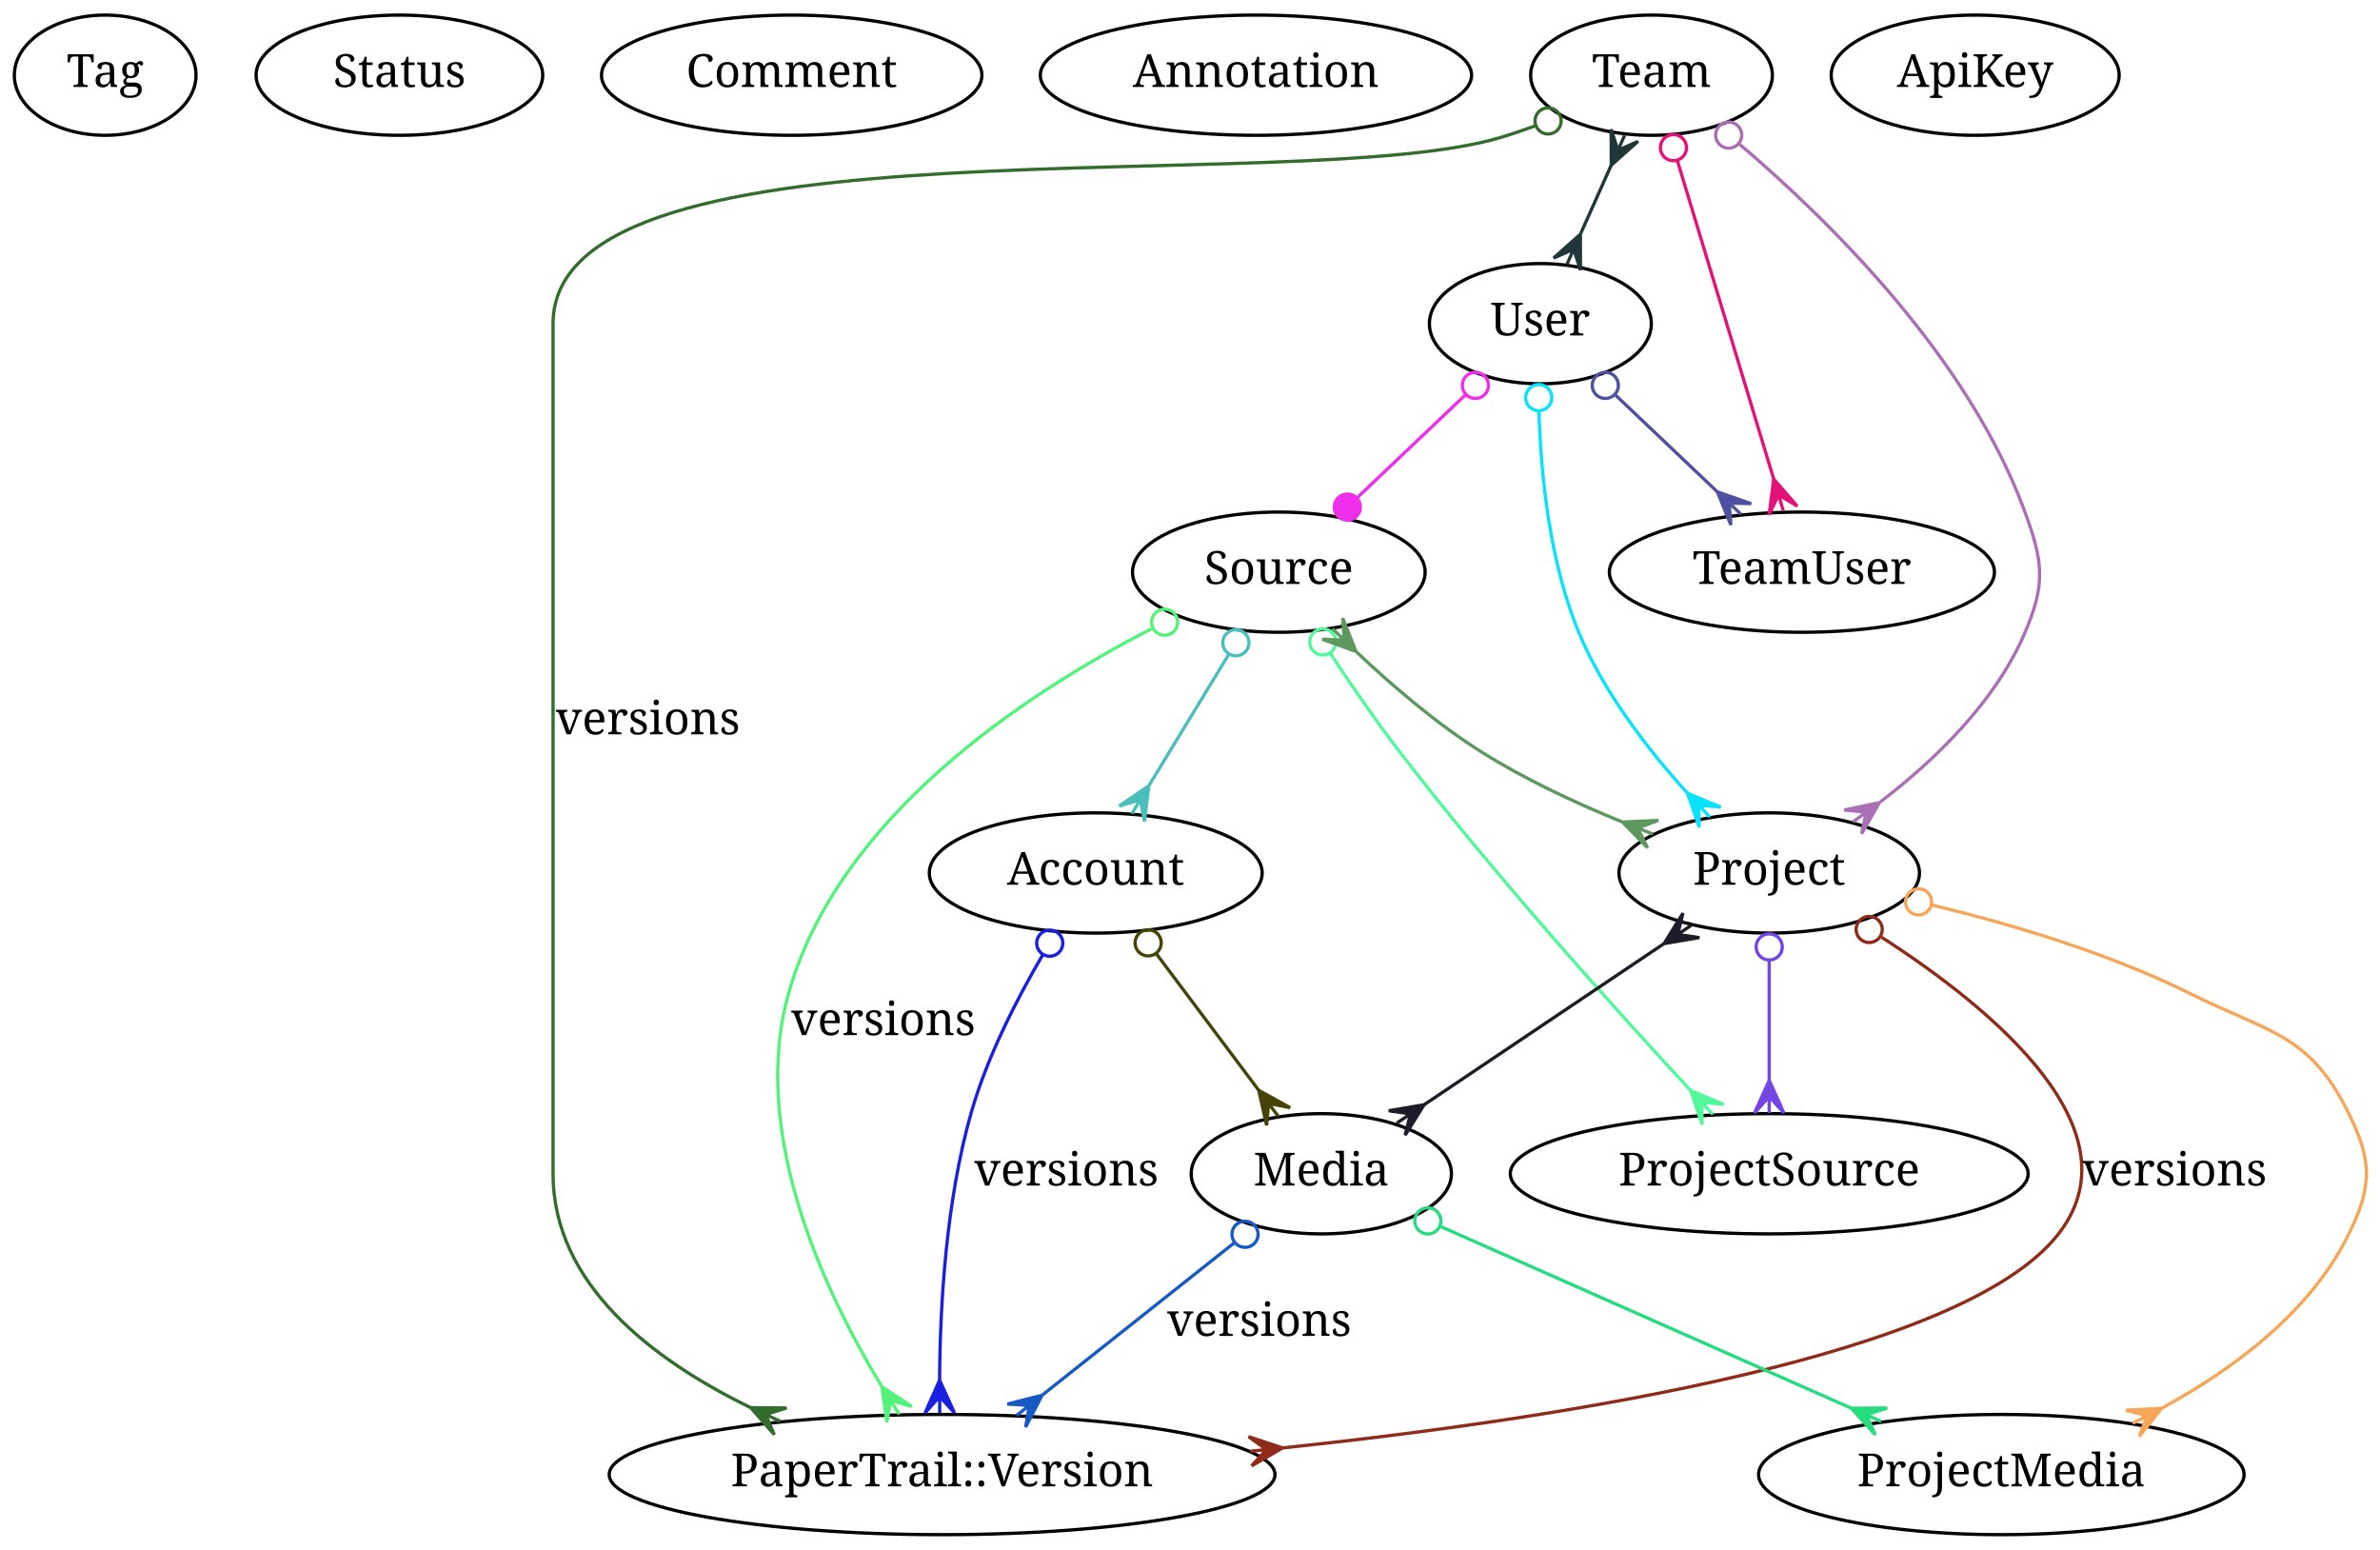
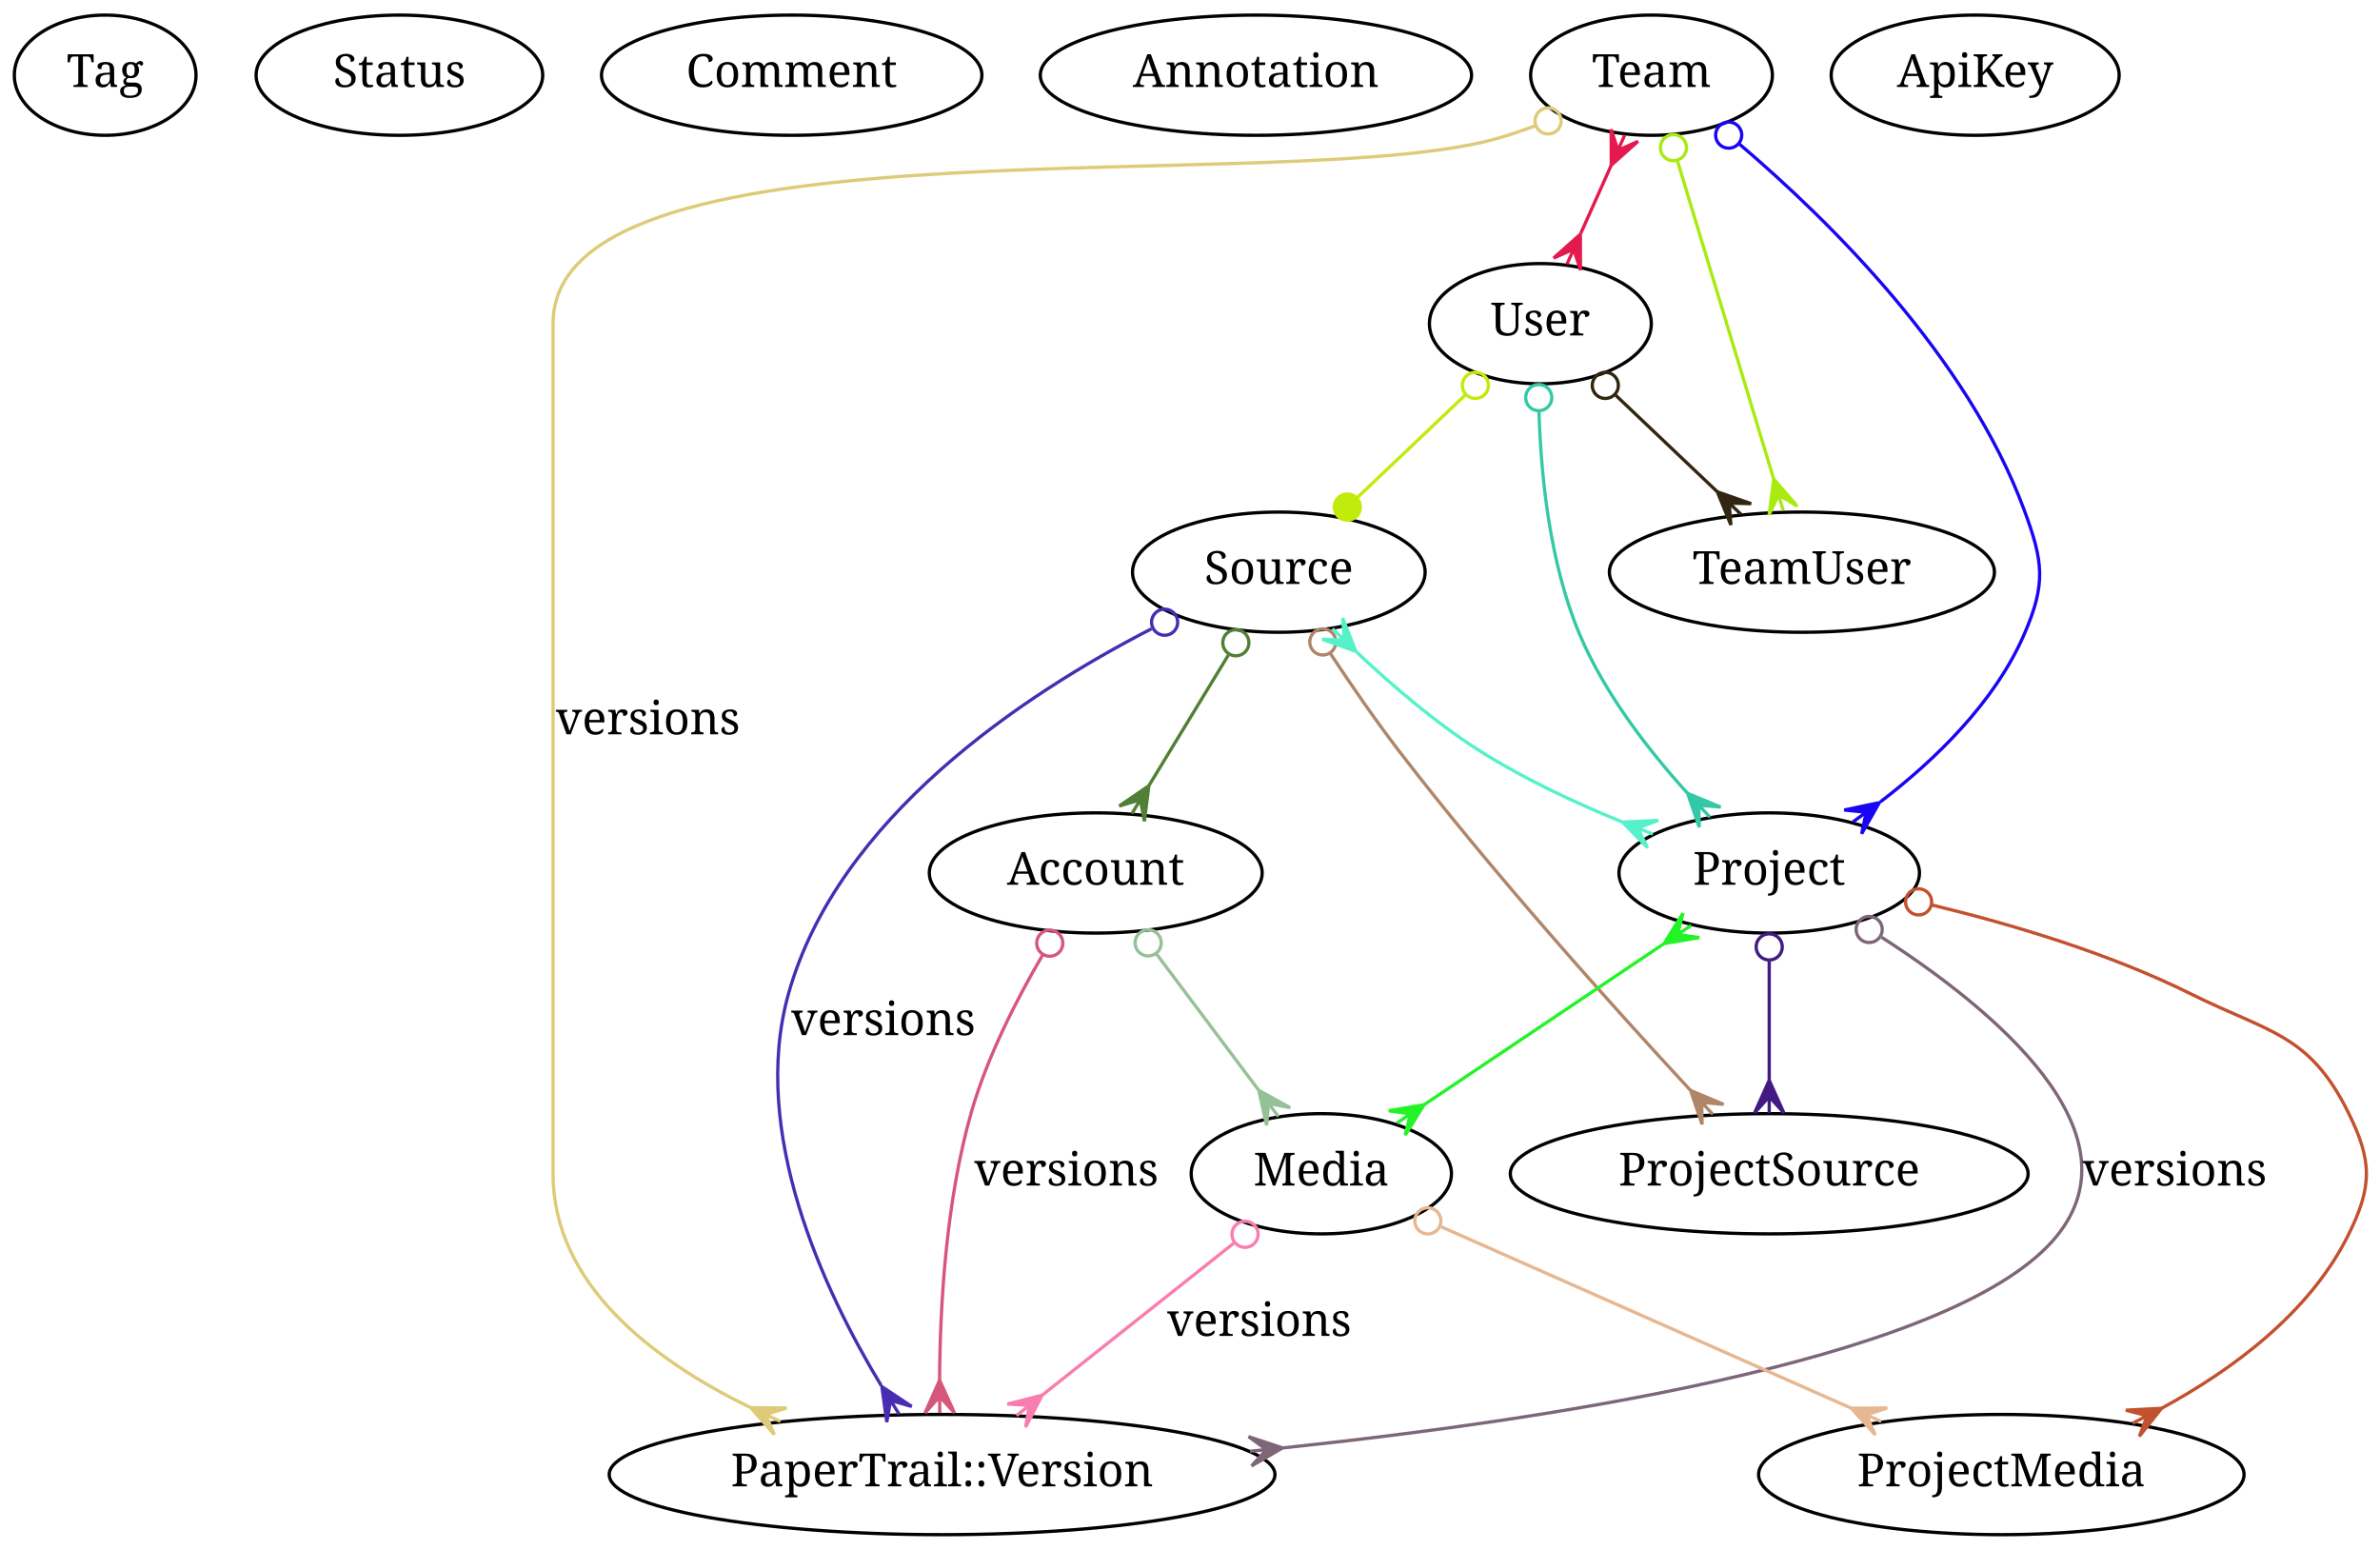
<svg xmlns="http://www.w3.org/2000/svg" width="728pt" height="474pt" viewBox="0.00 0.00 727.66 474.00">
  <g id="graph1" class="graph" transform="scale(1 1) rotate(0) translate(4 470)">
    <polygon fill="none" stroke="none" points="-4,5 -4,-470 724.665,-470 724.665,5 -4,5" />
    <g id="node1" class="node">
      <ellipse fill="none" stroke="black" cx="28" cy="-447" rx="27.788" ry="18.385" />
      <text text-anchor="middle" x="28" y="-443.4" font-family="Times Roman,serif" font-size="14.00">Tag</text>
    </g>
    <g id="node2" class="node">
      <ellipse fill="none" stroke="black" cx="118" cy="-447" rx="43.841" ry="18.385" />
      <text text-anchor="middle" x="118" y="-443.4" font-family="Times Roman,serif" font-size="14.00">Status</text>
    </g>
    <g id="node3" class="node">
      <ellipse fill="none" stroke="black" cx="238" cy="-447" rx="58.188" ry="18.385" />
      <text text-anchor="middle" x="238" y="-443.4" font-family="Times Roman,serif" font-size="14.00">Comment</text>
    </g>
    <g id="node4" class="node">
      <ellipse fill="none" stroke="black" cx="380" cy="-447" rx="65.968" ry="18.385" />
      <text text-anchor="middle" x="380" y="-443.4" font-family="Times Roman,serif" font-size="14.00">Annotation</text>
    </g>
    <g id="node5" class="node">
      <ellipse fill="none" stroke="black" cx="387" cy="-295" rx="44.758" ry="18.385" />
      <text text-anchor="middle" x="387" y="-291.4" font-family="Times Roman,serif" font-size="14.00">Source</text>
    </g>
    <g id="node7" class="node">
      <ellipse fill="none" stroke="black" cx="537" cy="-111" rx="79.196" ry="18.385" />
      <text text-anchor="middle" x="537" y="-107.4" font-family="Times Roman,serif" font-size="14.00">ProjectSource</text>
    </g>
    <g id="edge6" class="edge">
-       <path fill="none" stroke="#53f89c" d="M402.667,-270.277C409.024,-260.637 416.603,-249.615 424,-240 452.793,-202.576 489.279,-162.012 512.876,-136.562" />
-       <ellipse fill="none" stroke="#53f89c" cx="400.459" cy="-273.662" rx="4" ry="4" />
-       <polygon fill="#53f89c" stroke="#53f89c" points="512.947,-136.486 523.056,-132.236 516.355,-132.827 519.763,-129.169 519.763,-129.169 519.763,-129.169 516.355,-132.827 516.47,-126.101 512.947,-136.486 512.947,-136.486" />
+       <path fill="none" stroke="#af8668" d="M402.667,-270.277C409.024,-260.637 416.603,-249.615 424,-240 452.793,-202.576 489.279,-162.012 512.876,-136.562" />
+       <ellipse fill="none" stroke="#af8668" cx="400.459" cy="-273.662" rx="4" ry="4" />
+       <polygon fill="#af8668" stroke="#af8668" points="512.947,-136.486 523.056,-132.236 516.355,-132.827 519.763,-129.169 519.763,-129.169 519.763,-129.169 516.355,-132.827 516.47,-126.101 512.947,-136.486 512.947,-136.486" />
    </g>
    <g id="node8" class="node">
      <ellipse fill="none" stroke="black" cx="331" cy="-203" rx="50.912" ry="18.385" />
      <text text-anchor="middle" x="331" y="-199.4" font-family="Times Roman,serif" font-size="14.00">Account</text>
    </g>
    <g id="edge4" class="edge">
-       <path fill="none" stroke="#4abebb" d="M371.555,-269.626C364.022,-257.251 354.961,-242.364 347.315,-229.804" />
-       <ellipse fill="none" stroke="#4abebb" cx="373.856" cy="-273.407" rx="4" ry="4" />
-       <polygon fill="#4abebb" stroke="#4abebb" points="347.24,-229.68 345.885,-218.799 344.641,-225.409 342.041,-221.138 342.041,-221.138 342.041,-221.138 344.641,-225.409 338.197,-223.478 347.24,-229.68 347.24,-229.68" />
+       <path fill="none" stroke="#507f35" d="M371.555,-269.626C364.022,-257.251 354.961,-242.364 347.315,-229.804" />
+       <ellipse fill="none" stroke="#507f35" cx="373.856" cy="-273.407" rx="4" ry="4" />
+       <polygon fill="#507f35" stroke="#507f35" points="347.24,-229.68 345.885,-218.799 344.641,-225.409 342.041,-221.138 342.041,-221.138 342.041,-221.138 344.641,-225.409 338.197,-223.478 347.24,-229.68 347.24,-229.68" />
    </g>
    <g id="node9" class="node">
      <ellipse fill="none" stroke="black" cx="537" cy="-203" rx="45.962" ry="18.385" />
      <text text-anchor="middle" x="537" y="-199.4" font-family="Times Roman,serif" font-size="14.00">Project</text>
    </g>
    <g id="edge8" class="edge">
-       <path fill="none" stroke="#5d985e" d="M410.88,-270.479C421.826,-260.155 435.38,-248.574 449,-240 462.219,-231.679 477.633,-224.469 491.833,-218.681" />
-       <polygon fill="#5d985e" stroke="#5d985e" points="410.592,-270.757 400.277,-274.48 407,-274.235 403.407,-277.713 403.407,-277.713 403.407,-277.713 407,-274.235 406.537,-280.946 410.592,-270.757 410.592,-270.757" />
-       <polygon fill="#5d985e" stroke="#5d985e" points="492.123,-218.567 503.076,-219.092 496.776,-216.736 501.428,-214.905 501.428,-214.905 501.428,-214.905 496.776,-216.736 499.78,-210.717 492.123,-218.567 492.123,-218.567" />
+       <path fill="none" stroke="#55f2ca" d="M410.88,-270.479C421.826,-260.155 435.38,-248.574 449,-240 462.219,-231.679 477.633,-224.469 491.833,-218.681" />
+       <polygon fill="#55f2ca" stroke="#55f2ca" points="410.592,-270.757 400.277,-274.48 407,-274.235 403.407,-277.713 403.407,-277.713 403.407,-277.713 407,-274.235 406.537,-280.946 410.592,-270.757 410.592,-270.757" />
+       <polygon fill="#55f2ca" stroke="#55f2ca" points="492.123,-218.567 503.076,-219.092 496.776,-216.736 501.428,-214.905 501.428,-214.905 501.428,-214.905 496.776,-216.736 499.78,-210.717 492.123,-218.567 492.123,-218.567" />
    </g>
    <g id="node16" class="node">
      <ellipse fill="none" stroke="black" cx="284" cy="-19" rx="101.823" ry="18.385" />
      <text text-anchor="middle" x="284" y="-15.4" font-family="Times Roman,serif" font-size="14.00">PaperTrail::Version</text>
    </g>
    <g id="edge2" class="edge">
-       <path fill="none" stroke="#52f27b" d="M348.058,-277.688C308.859,-257.529 252.097,-219.957 237,-166 225.209,-123.858 247.593,-75.655 265.345,-46.278" />
-       <ellipse fill="none" stroke="#52f27b" cx="352.069" cy="-279.697" rx="4" ry="4" />
-       <polygon fill="#52f27b" stroke="#52f27b" points="265.581,-45.903 274.708,-39.825 268.239,-41.668 270.897,-37.433 270.897,-37.433 270.897,-37.433 268.239,-41.668 267.085,-35.041 265.581,-45.903 265.581,-45.903" />
+       <path fill="none" stroke="#482db2" d="M348.058,-277.688C308.859,-257.529 252.097,-219.957 237,-166 225.209,-123.858 247.593,-75.655 265.345,-46.278" />
+       <ellipse fill="none" stroke="#482db2" cx="352.069" cy="-279.697" rx="4" ry="4" />
+       <polygon fill="#482db2" stroke="#482db2" points="265.581,-45.903 274.708,-39.825 268.239,-41.668 270.897,-37.433 270.897,-37.433 270.897,-37.433 268.239,-41.668 267.085,-35.041 265.581,-45.903 265.581,-45.903" />
      <text text-anchor="middle" x="266" y="-153.4" font-family="Times Roman,serif" font-size="14.00">versions</text>
    </g>
    <g id="node6" class="node">
      <ellipse fill="none" stroke="black" cx="501" cy="-447" rx="36.977" ry="18.385" />
      <text text-anchor="middle" x="501" y="-443.4" font-family="Times Roman,serif" font-size="14.00">Team</text>
    </g>
    <g id="edge12" class="edge">
-       <path fill="none" stroke="#aa6fb5" d="M527.953,-425.879C555.847,-402.135 597.71,-360.738 615,-314 620.86,-298.16 621.72,-291.494 615,-276 605.95,-255.135 587.673,-237.509 571.086,-224.807" />
-       <ellipse fill="none" stroke="#aa6fb5" cx="524.602" cy="-428.679" rx="4" ry="4" />
-       <polygon fill="#aa6fb5" stroke="#aa6fb5" points="570.697,-224.523 565.278,-214.989 566.66,-221.572 562.623,-218.622 562.623,-218.622 562.623,-218.622 566.66,-221.572 559.968,-222.255 570.697,-224.523 570.697,-224.523" />
+       <path fill="none" stroke="#1905f3" d="M527.953,-425.879C555.847,-402.135 597.71,-360.738 615,-314 620.86,-298.16 621.72,-291.494 615,-276 605.95,-255.135 587.673,-237.509 571.086,-224.807" />
+       <ellipse fill="none" stroke="#1905f3" cx="524.602" cy="-428.679" rx="4" ry="4" />
+       <polygon fill="#1905f3" stroke="#1905f3" points="570.697,-224.523 565.278,-214.989 566.66,-221.572 562.623,-218.622 562.623,-218.622 562.623,-218.622 566.66,-221.572 559.968,-222.255 570.697,-224.523 570.697,-224.523" />
    </g>
    <g id="node10" class="node">
      <ellipse fill="none" stroke="black" cx="547" cy="-295" rx="58.898" ry="18.385" />
      <text text-anchor="middle" x="547" y="-291.4" font-family="Times Roman,serif" font-size="14.00">TeamUser</text>
    </g>
    <g id="edge14" class="edge">
-       <path fill="none" stroke="#e31279" d="M508.87,-420.994C517.077,-393.876 529.902,-351.497 538.378,-323.49" />
-       <ellipse fill="none" stroke="#e31279" cx="507.707" cy="-424.837" rx="4" ry="4" />
-       <polygon fill="#e31279" stroke="#e31279" points="538.391,-323.448 545.594,-315.18 539.839,-318.662 541.287,-313.877 541.287,-313.877 541.287,-313.877 539.839,-318.662 536.98,-312.573 538.391,-323.448 538.391,-323.448" />
+       <path fill="none" stroke="#a9ea10" d="M508.87,-420.994C517.077,-393.876 529.902,-351.497 538.378,-323.49" />
+       <ellipse fill="none" stroke="#a9ea10" cx="507.707" cy="-424.837" rx="4" ry="4" />
+       <polygon fill="#a9ea10" stroke="#a9ea10" points="538.391,-323.448 545.594,-315.18 539.839,-318.662 541.287,-313.877 541.287,-313.877 541.287,-313.877 539.839,-318.662 536.98,-312.573 538.391,-323.448 538.391,-323.448" />
    </g>
    <g id="node13" class="node">
      <ellipse fill="none" stroke="black" cx="467" cy="-371" rx="33.941" ry="18.385" />
      <text text-anchor="middle" x="467" y="-367.4" font-family="Times Roman,serif" font-size="14.00">User</text>
    </g>
    <g id="edge16" class="edge">
-       <path fill="none" stroke="#203639" d="M488.651,-419.396C485.632,-412.647 482.401,-405.425 479.38,-398.673" />
-       <polygon fill="#203639" stroke="#203639" points="488.686,-419.474 488.662,-430.44 490.728,-424.038 492.77,-428.603 492.77,-428.603 492.77,-428.603 490.728,-424.038 496.877,-426.765 488.686,-419.474 488.686,-419.474" />
-       <polygon fill="#203639" stroke="#203639" points="479.238,-398.356 479.262,-387.39 477.197,-393.792 475.155,-389.228 475.155,-389.228 475.155,-389.228 477.197,-393.792 471.047,-391.066 479.238,-398.356 479.238,-398.356" />
+       <path fill="none" stroke="#e4194e" d="M488.651,-419.396C485.632,-412.647 482.401,-405.425 479.38,-398.673" />
+       <polygon fill="#e4194e" stroke="#e4194e" points="488.686,-419.474 488.662,-430.44 490.728,-424.038 492.77,-428.603 492.77,-428.603 492.77,-428.603 490.728,-424.038 496.877,-426.765 488.686,-419.474 488.686,-419.474" />
+       <polygon fill="#e4194e" stroke="#e4194e" points="479.238,-398.356 479.262,-387.39 477.197,-393.792 475.155,-389.228 475.155,-389.228 475.155,-389.228 477.197,-393.792 471.047,-391.066 479.238,-398.356 479.238,-398.356" />
    </g>
    <g id="edge10" class="edge">
-       <path fill="none" stroke="#336c2d" d="M465.497,-431.528C461.983,-430.241 458.443,-429.038 455,-428 392.119,-409.038 165,-436.677 165,-371 165,-371 165,-371 165,-111 165,-77.276 195.283,-54.165 225.295,-39.541" />
-       <ellipse fill="none" stroke="#336c2d" cx="469.366" cy="-433.013" rx="4" ry="4" />
-       <polygon fill="#336c2d" stroke="#336c2d" points="225.483,-39.455 236.449,-39.361 230.025,-37.364 234.567,-35.273 234.567,-35.273 234.567,-35.273 230.025,-37.364 232.685,-31.185 225.483,-39.455 225.483,-39.455" />
+       <path fill="none" stroke="#deca78" d="M465.497,-431.528C461.983,-430.241 458.443,-429.038 455,-428 392.119,-409.038 165,-436.677 165,-371 165,-371 165,-371 165,-111 165,-77.276 195.283,-54.165 225.295,-39.541" />
+       <ellipse fill="none" stroke="#deca78" cx="469.366" cy="-433.013" rx="4" ry="4" />
+       <polygon fill="#deca78" stroke="#deca78" points="225.483,-39.455 236.449,-39.361 230.025,-37.364 234.567,-35.273 234.567,-35.273 234.567,-35.273 230.025,-37.364 232.685,-31.185 225.483,-39.455 225.483,-39.455" />
      <text text-anchor="middle" x="194" y="-245.4" font-family="Times Roman,serif" font-size="14.00">versions</text>
    </g>
    <g id="node12" class="node">
      <ellipse fill="none" stroke="black" cx="400" cy="-111" rx="39.807" ry="18.385" />
      <text text-anchor="middle" x="400" y="-107.4" font-family="Times Roman,serif" font-size="14.00">Media</text>
    </g>
    <g id="edge20" class="edge">
-       <path fill="none" stroke="#464309" d="M349.469,-178.375C359.146,-165.472 370.987,-149.684 380.773,-136.636" />
-       <ellipse fill="none" stroke="#464309" cx="347.032" cy="-181.624" rx="4" ry="4" />
-       <polygon fill="#464309" stroke="#464309" points="380.864,-136.514 390.464,-131.214 383.864,-132.514 386.864,-128.514 386.864,-128.514 386.864,-128.514 383.864,-132.514 383.264,-125.814 380.864,-136.514 380.864,-136.514" />
+       <path fill="none" stroke="#96c097" d="M349.469,-178.375C359.146,-165.472 370.987,-149.684 380.773,-136.636" />
+       <ellipse fill="none" stroke="#96c097" cx="347.032" cy="-181.624" rx="4" ry="4" />
+       <polygon fill="#96c097" stroke="#96c097" points="380.864,-136.514 390.464,-131.214 383.864,-132.514 386.864,-128.514 386.864,-128.514 386.864,-128.514 383.864,-132.514 383.264,-125.814 380.864,-136.514 380.864,-136.514" />
    </g>
    <g id="edge18" class="edge">
-       <path fill="none" stroke="#1b1fde" d="M314.698,-177.818C306.731,-164.213 297.838,-146.798 293,-130 285.193,-102.894 283.361,-70.633 283.23,-47.895" />
-       <ellipse fill="none" stroke="#1b1fde" cx="316.933" cy="-181.531" rx="4" ry="4" />
-       <polygon fill="#1b1fde" stroke="#1b1fde" points="283.23,-47.867 287.778,-37.889 283.254,-42.867 283.279,-37.867 283.279,-37.867 283.279,-37.867 283.254,-42.867 278.779,-37.845 283.23,-47.867 283.23,-47.867" />
+       <path fill="none" stroke="#d6567c" d="M314.698,-177.818C306.731,-164.213 297.838,-146.798 293,-130 285.193,-102.894 283.361,-70.633 283.23,-47.895" />
+       <ellipse fill="none" stroke="#d6567c" cx="316.933" cy="-181.531" rx="4" ry="4" />
+       <polygon fill="#d6567c" stroke="#d6567c" points="283.23,-47.867 287.778,-37.889 283.254,-42.867 283.279,-37.867 283.279,-37.867 283.279,-37.867 283.254,-42.867 278.779,-37.845 283.23,-47.867 283.23,-47.867" />
      <text text-anchor="middle" x="322" y="-107.4" font-family="Times Roman,serif" font-size="14.00">versions</text>
    </g>
    <g id="edge24" class="edge">
-       <path fill="none" stroke="#7446e6" d="M537,-176.029C537,-164.599 537,-151.267 537,-139.66" />
-       <ellipse fill="none" stroke="#7446e6" cx="537" cy="-180.382" rx="4" ry="4" />
-       <polygon fill="#7446e6" stroke="#7446e6" points="537,-139.59 541.5,-129.59 537,-134.59 537,-129.59 537,-129.59 537,-129.59 537,-134.59 532.5,-129.59 537,-139.59 537,-139.59" />
+       <path fill="none" stroke="#421a81" d="M537,-176.029C537,-164.599 537,-151.267 537,-139.66" />
+       <ellipse fill="none" stroke="#421a81" cx="537" cy="-180.382" rx="4" ry="4" />
+       <polygon fill="#421a81" stroke="#421a81" points="537,-139.59 541.5,-129.59 537,-134.59 537,-129.59 537,-129.59 537,-129.59 537,-134.59 532.5,-129.59 537,-139.59 537,-139.59" />
    </g>
    <g id="node11" class="node">
      <ellipse fill="none" stroke="black" cx="608" cy="-19" rx="74.246" ry="18.385" />
      <text text-anchor="middle" x="608" y="-15.4" font-family="Times Roman,serif" font-size="14.00">ProjectMedia</text>
    </g>
    <g id="edge26" class="edge">
-       <path fill="none" stroke="#f6a658" d="M586.614,-193.241C611.275,-187.29 641.057,-178.402 666,-166 689.878,-154.128 702.074,-153.851 714,-130 721.553,-114.894 721.553,-107.106 714,-92 702.231,-68.462 678.856,-51.131 657.045,-39.278" />
-       <ellipse fill="none" stroke="#f6a658" cx="582.695" cy="-194.159" rx="4" ry="4" />
-       <polygon fill="#f6a658" stroke="#f6a658" points="657.039,-39.275 650.217,-30.69 652.596,-36.982 648.153,-34.689 648.153,-34.689 648.153,-34.689 652.596,-36.982 646.089,-38.688 657.039,-39.275 657.039,-39.275" />
+       <path fill="none" stroke="#c2512f" d="M586.614,-193.241C611.275,-187.29 641.057,-178.402 666,-166 689.878,-154.128 702.074,-153.851 714,-130 721.553,-114.894 721.553,-107.106 714,-92 702.231,-68.462 678.856,-51.131 657.045,-39.278" />
+       <ellipse fill="none" stroke="#c2512f" cx="582.695" cy="-194.159" rx="4" ry="4" />
+       <polygon fill="#c2512f" stroke="#c2512f" points="657.039,-39.275 650.217,-30.69 652.596,-36.982 648.153,-34.689 648.153,-34.689 648.153,-34.689 652.596,-36.982 646.089,-38.688 657.039,-39.275 657.039,-39.275" />
    </g>
    <g id="edge28" class="edge">
-       <path fill="none" stroke="#1e1c29" d="M504.686,-181.3C482.566,-166.446 453.384,-146.849 431.451,-132.121" />
-       <polygon fill="#1e1c29" stroke="#1e1c29" points="504.835,-181.4 510.628,-190.711 508.986,-184.187 513.136,-186.975 513.136,-186.975 513.136,-186.975 508.986,-184.187 515.645,-183.239 504.835,-181.4 504.835,-181.4" />
-       <polygon fill="#1e1c29" stroke="#1e1c29" points="431.435,-132.11 425.642,-122.799 427.285,-129.322 423.134,-126.535 423.134,-126.535 423.134,-126.535 427.285,-129.322 420.625,-130.271 431.435,-132.11 431.435,-132.11" />
+       <path fill="none" stroke="#23f428" d="M504.686,-181.3C482.566,-166.446 453.384,-146.849 431.451,-132.121" />
+       <polygon fill="#23f428" stroke="#23f428" points="504.835,-181.4 510.628,-190.711 508.986,-184.187 513.136,-186.975 513.136,-186.975 513.136,-186.975 508.986,-184.187 515.645,-183.239 504.835,-181.4 504.835,-181.4" />
+       <polygon fill="#23f428" stroke="#23f428" points="431.435,-132.11 425.642,-122.799 427.285,-129.322 423.134,-126.535 423.134,-126.535 423.134,-126.535 427.285,-129.322 420.625,-130.271 431.435,-132.11 431.435,-132.11" />
    </g>
    <g id="edge22" class="edge">
-       <path fill="none" stroke="#8e2b19" d="M571.387,-183.331C605.949,-161.073 650.695,-123.778 625,-92 595.585,-55.622 477.412,-36.562 388.364,-27.168" />
-       <ellipse fill="none" stroke="#8e2b19" cx="567.583" cy="-185.719" rx="4" ry="4" />
-       <polygon fill="#8e2b19" stroke="#8e2b19" points="388.153,-27.146 378.665,-21.648 383.179,-26.635 378.205,-26.124 378.205,-26.124 378.205,-26.124 383.179,-26.635 377.745,-30.601 388.153,-27.146 388.153,-27.146" />
+       <path fill="none" stroke="#7e6679" d="M571.387,-183.331C605.949,-161.073 650.695,-123.778 625,-92 595.585,-55.622 477.412,-36.562 388.364,-27.168" />
+       <ellipse fill="none" stroke="#7e6679" cx="567.583" cy="-185.719" rx="4" ry="4" />
+       <polygon fill="#7e6679" stroke="#7e6679" points="388.153,-27.146 378.665,-21.648 383.179,-26.635 378.205,-26.124 378.205,-26.124 378.205,-26.124 383.179,-26.635 377.745,-30.601 388.153,-27.146 388.153,-27.146" />
      <text text-anchor="middle" x="661" y="-107.4" font-family="Times Roman,serif" font-size="14.00">versions</text>
    </g>
    <g id="edge32" class="edge">
-       <path fill="none" stroke="#26dc7e" d="M436.674,-94.779C471.603,-79.329 524.301,-56.021 562.023,-39.336" />
-       <ellipse fill="none" stroke="#26dc7e" cx="432.58" cy="-96.59" rx="4" ry="4" />
-       <polygon fill="#26dc7e" stroke="#26dc7e" points="562.125,-39.291 573.09,-39.361 566.697,-37.268 571.27,-35.246 571.27,-35.246 571.27,-35.246 566.697,-37.268 569.45,-31.131 562.125,-39.291 562.125,-39.291" />
+       <path fill="none" stroke="#e6b790" d="M436.674,-94.779C471.603,-79.329 524.301,-56.021 562.023,-39.336" />
+       <ellipse fill="none" stroke="#e6b790" cx="432.58" cy="-96.59" rx="4" ry="4" />
+       <polygon fill="#e6b790" stroke="#e6b790" points="562.125,-39.291 573.09,-39.361 566.697,-37.268 571.27,-35.246 571.27,-35.246 571.27,-35.246 566.697,-37.268 569.45,-31.131 562.125,-39.291 562.125,-39.291" />
    </g>
    <g id="edge30" class="edge">
-       <path fill="none" stroke="#185ac3" d="M373.265,-89.796C355.81,-75.953 332.966,-57.835 314.757,-43.394" />
-       <ellipse fill="none" stroke="#185ac3" cx="376.66" cy="-92.489" rx="4" ry="4" />
-       <polygon fill="#185ac3" stroke="#185ac3" points="314.589,-43.26 309.55,-33.52 310.671,-40.153 306.754,-37.046 306.754,-37.046 306.754,-37.046 310.671,-40.153 303.957,-40.572 314.589,-43.26 314.589,-43.26" />
+       <path fill="none" stroke="#fa7daf" d="M373.265,-89.796C355.81,-75.953 332.966,-57.835 314.757,-43.394" />
+       <ellipse fill="none" stroke="#fa7daf" cx="376.66" cy="-92.489" rx="4" ry="4" />
+       <polygon fill="#fa7daf" stroke="#fa7daf" points="314.589,-43.26 309.55,-33.52 310.671,-40.153 306.754,-37.046 306.754,-37.046 306.754,-37.046 310.671,-40.153 303.957,-40.572 314.589,-43.26 314.589,-43.26" />
      <text text-anchor="middle" x="381" y="-61.4" font-family="Times Roman,serif" font-size="14.00">versions</text>
    </g>
    <g id="edge34" class="edge">
-       <path fill="none" stroke="#ee2ee8" d="M444.187,-349.328C433.811,-339.471 421.53,-327.804 411.014,-317.813" />
-       <ellipse fill="none" stroke="#ee2ee8" cx="447.134" cy="-352.127" rx="4" ry="4" />
-       <ellipse fill="#ee2ee8" stroke="#ee2ee8" cx="407.953" cy="-314.906" rx="4" ry="4" />
+       <path fill="none" stroke="#c1eb0a" d="M444.187,-349.328C433.811,-339.471 421.53,-327.804 411.014,-317.813" />
+       <ellipse fill="none" stroke="#c1eb0a" cx="447.134" cy="-352.127" rx="4" ry="4" />
+       <ellipse fill="#c1eb0a" stroke="#c1eb0a" cx="407.953" cy="-314.906" rx="4" ry="4" />
    </g>
    <g id="edge38" class="edge">
-       <path fill="none" stroke="#08e2fa" d="M466.57,-344.2C467.15,-324.602 469.84,-297.755 479,-276 486.614,-257.917 500.02,-240.593 512.027,-227.362" />
-       <ellipse fill="none" stroke="#08e2fa" cx="466.502" cy="-348.385" rx="4" ry="4" />
-       <polygon fill="#08e2fa" stroke="#08e2fa" points="512.032,-227.357 522.159,-223.153 515.456,-223.714 518.88,-220.071 518.88,-220.071 518.88,-220.071 515.456,-223.714 515.601,-216.989 512.032,-227.357 512.032,-227.357" />
+       <path fill="none" stroke="#33c9a6" d="M466.57,-344.2C467.15,-324.602 469.84,-297.755 479,-276 486.614,-257.917 500.02,-240.593 512.027,-227.362" />
+       <ellipse fill="none" stroke="#33c9a6" cx="466.502" cy="-348.385" rx="4" ry="4" />
+       <polygon fill="#33c9a6" stroke="#33c9a6" points="512.032,-227.357 522.159,-223.153 515.456,-223.714 518.88,-220.071 518.88,-220.071 518.88,-220.071 515.456,-223.714 515.601,-216.989 512.032,-227.357 512.032,-227.357" />
    </g>
    <g id="edge36" class="edge">
-       <path fill="none" stroke="#4d51a0" d="M490.062,-349.091C499.755,-339.882 511.076,-329.127 521.059,-319.644" />
-       <ellipse fill="none" stroke="#4d51a0" cx="486.866" cy="-352.127" rx="4" ry="4" />
-       <polygon fill="#4d51a0" stroke="#4d51a0" points="521.132,-319.574 531.482,-315.949 524.757,-316.131 528.382,-312.687 528.382,-312.687 528.382,-312.687 524.757,-316.131 525.283,-309.424 521.132,-319.574 521.132,-319.574" />
+       <path fill="none" stroke="#322511" d="M490.062,-349.091C499.755,-339.882 511.076,-329.127 521.059,-319.644" />
+       <ellipse fill="none" stroke="#322511" cx="486.866" cy="-352.127" rx="4" ry="4" />
+       <polygon fill="#322511" stroke="#322511" points="521.132,-319.574 531.482,-315.949 524.757,-316.131 528.382,-312.687 528.382,-312.687 528.382,-312.687 524.757,-316.131 525.283,-309.424 521.132,-319.574 521.132,-319.574" />
    </g>
    <g id="node14" class="node">
      <ellipse fill="none" stroke="black" cx="600" cy="-447" rx="44.047" ry="18.385" />
      <text text-anchor="middle" x="600" y="-443.4" font-family="Times Roman,serif" font-size="14.00">ApiKey</text>
    </g>
  </g>
</svg>
